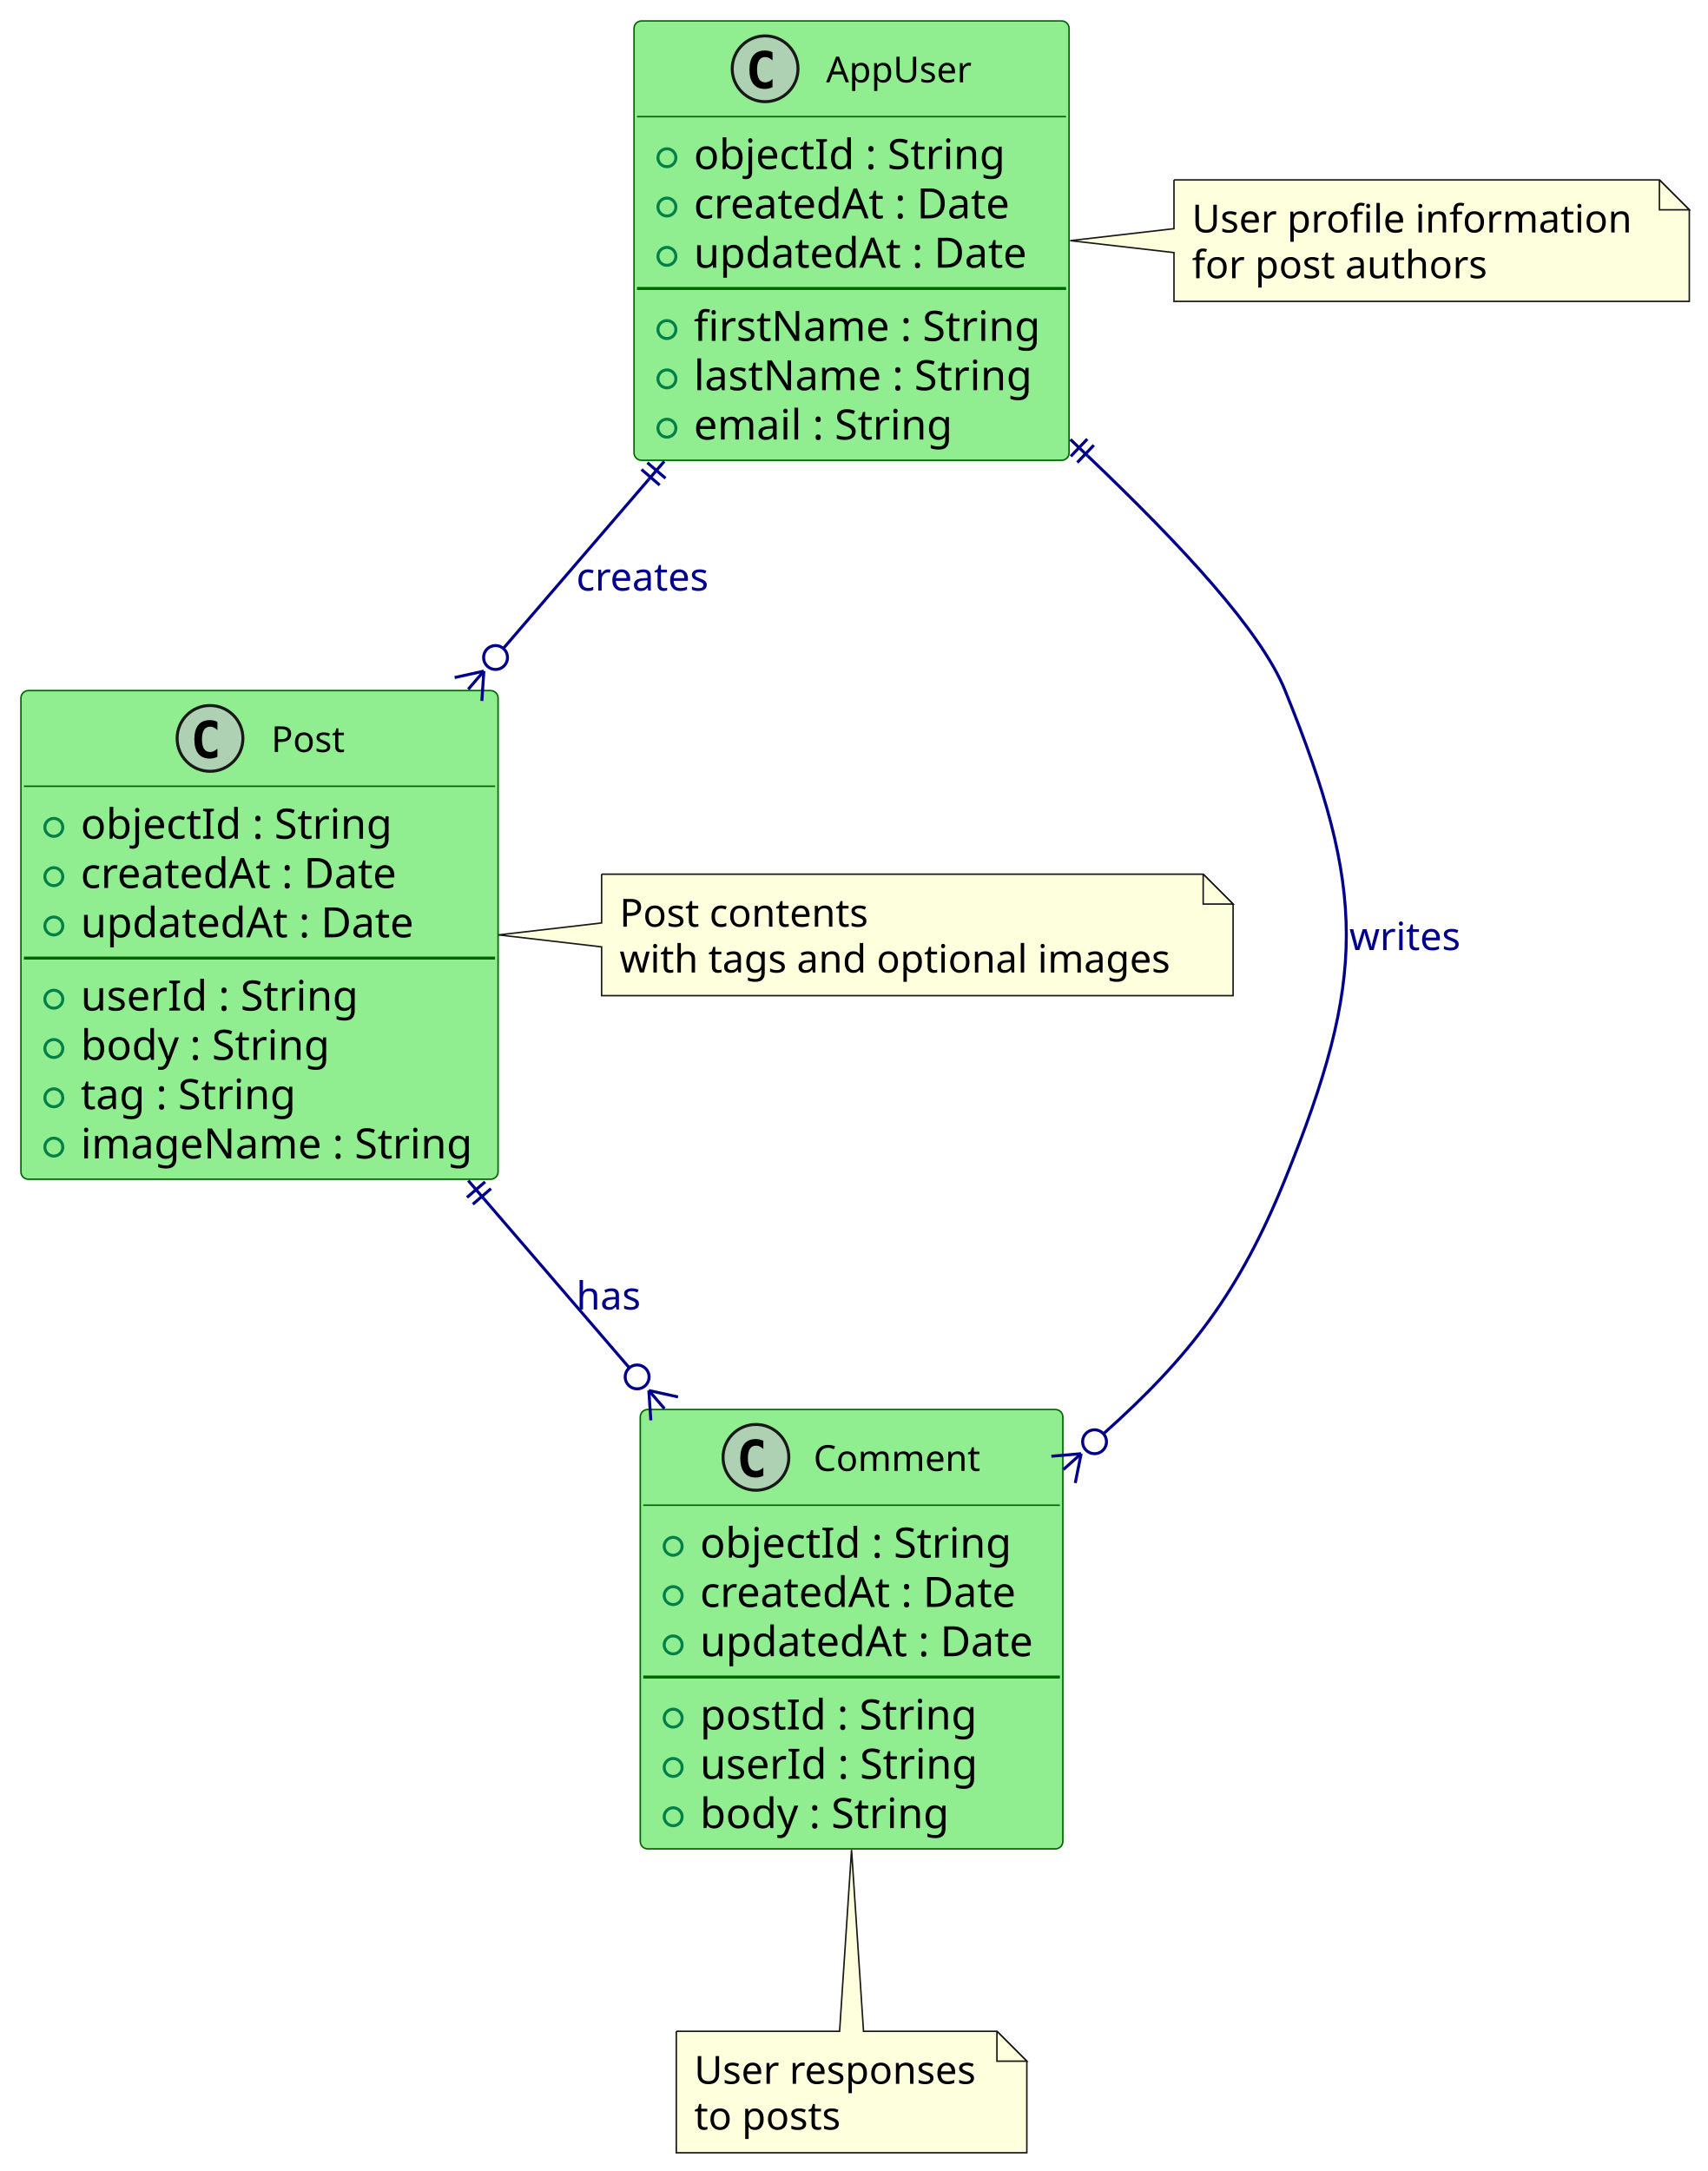
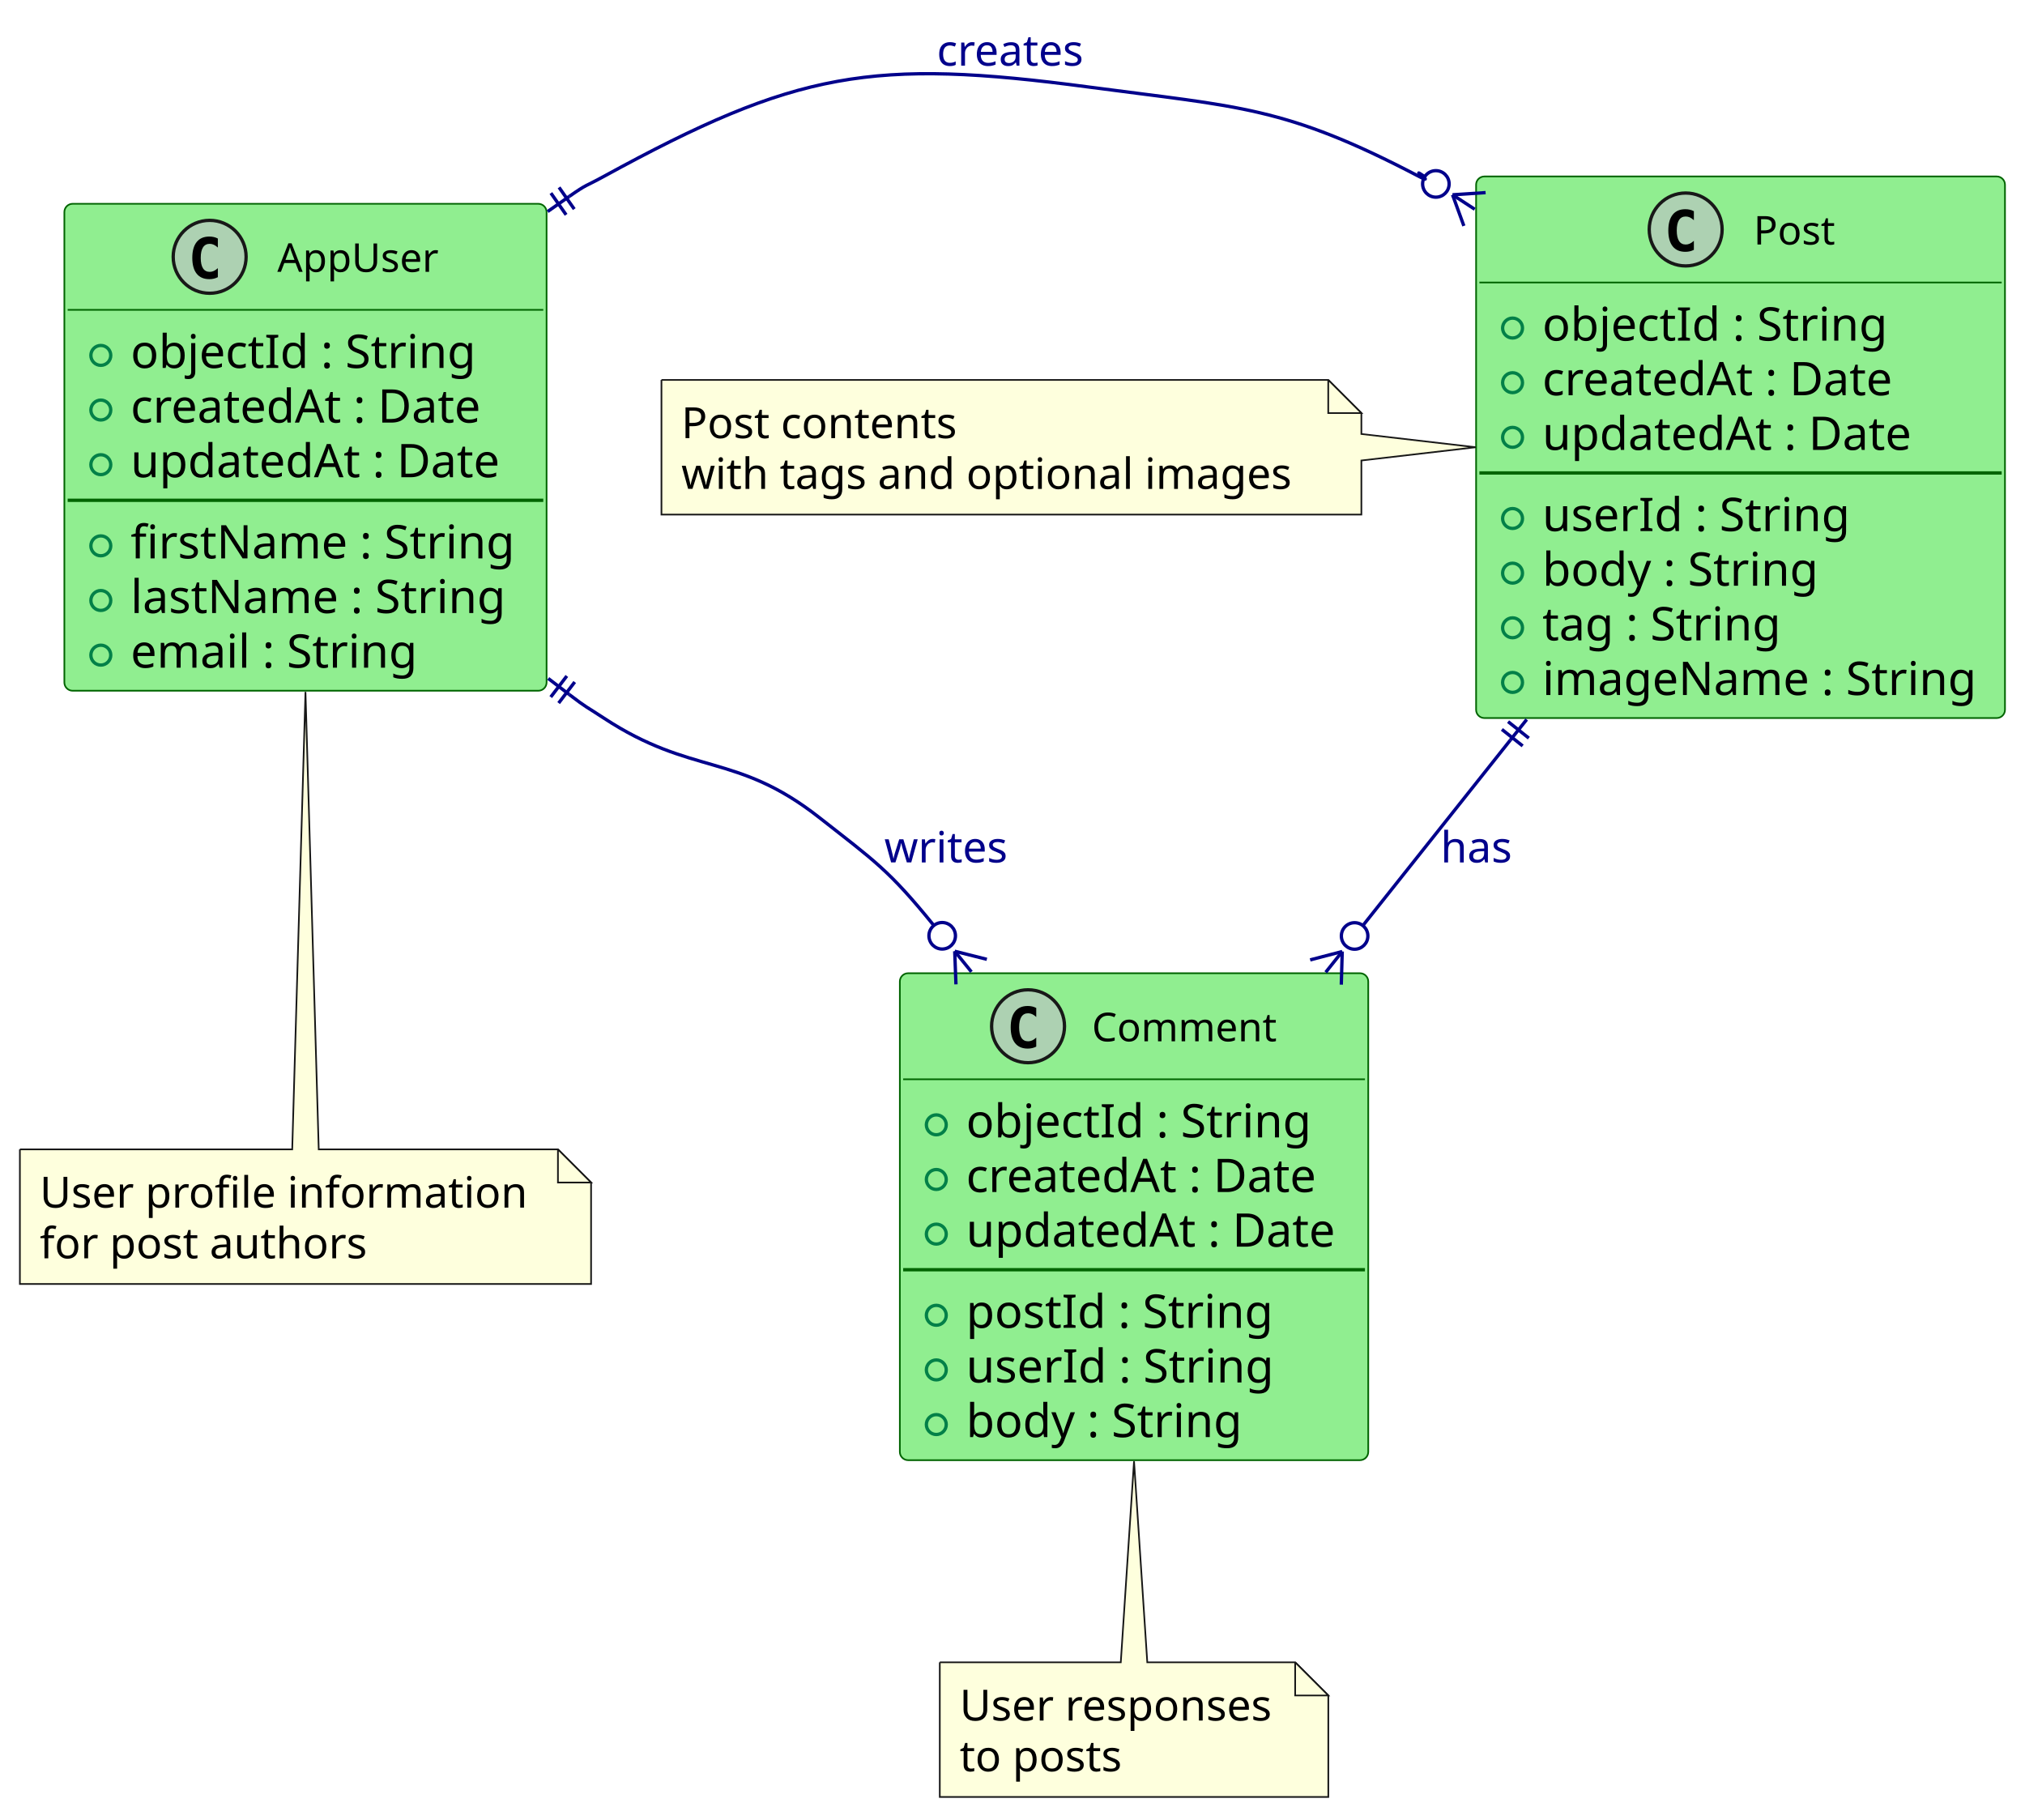
- <svg xmlns="http://www.w3.org/2000/svg" contentStyleType="text/css" data-diagram-type="CLASS" height="726px" preserveAspectRatio="none" style="width:571px;height:726px;background:#FFFFFF;" version="1.1" viewBox="0 0 571 726" width="571px" zoomAndPan="magnify">
+ <svg xmlns="http://www.w3.org/2000/svg" contentStyleType="text/css" data-diagram-type="CLASS" height="549px" preserveAspectRatio="none" style="width:611px;height:549px;background:#FFFFFF;" version="1.1" viewBox="0 0 611 549" width="611px" zoomAndPan="magnify">
  <defs />
  <g>
-     <g class="entity" data-entity="AppUser" data-source-line="15" data-uid="ent0002" id="entity_AppUser">
-       <rect fill="#90EE90" height="146.93" rx="2.5" ry="2.5" style="stroke:#006400;stroke-width:0.5;" width="145.499" x="212.04" y="7" />
-       <ellipse cx="255.879" cy="23" fill="#ADD1B2" rx="11" ry="11" style="stroke:#181818;stroke-width:1;" />
-       <path d="M258.352,29.143 Q257.771,29.442 257.132,29.591 Q256.493,29.741 255.787,29.741 Q253.28,29.741 251.961,28.089 Q250.641,26.437 250.641,23.316 Q250.641,20.186 251.961,18.535 Q253.28,16.883 255.787,16.883 Q256.493,16.883 257.14,17.032 Q257.788,17.182 258.352,17.48 L258.352,20.203 Q257.721,19.622 257.128,19.352 Q256.534,19.082 255.904,19.082 Q254.559,19.082 253.874,20.149 Q253.189,21.216 253.189,23.316 Q253.189,25.408 253.874,26.474 Q254.559,27.541 255.904,27.541 Q256.534,27.541 257.128,27.271 Q257.721,27.002 258.352,26.42 Z " fill="#000000" />
-       <text fill="#000000" font-family="sans-serif" font-size="12" lengthAdjust="spacing" textLength="49.412" x="276.288" y="27.535">AppUser</text>
-       <line style="stroke:#006400;stroke-width:0.5;" x1="213.04" x2="356.539" y1="39" y2="39" />
-       <ellipse cx="223.04" cy="52.744" fill="none" rx="3" ry="3" style="stroke:#038048;stroke-width:1;" />
-       <text fill="#000000" font-family="sans-serif" font-size="14" lengthAdjust="spacing" textLength="107.981" x="232.04" y="56.535">objectId : String</text>
-       <ellipse cx="223.04" cy="69.232" fill="none" rx="3" ry="3" style="stroke:#038048;stroke-width:1;" />
-       <text fill="#000000" font-family="sans-serif" font-size="14" lengthAdjust="spacing" textLength="109.717" x="232.04" y="73.023">createdAt : Date</text>
-       <ellipse cx="223.04" cy="85.721" fill="none" rx="3" ry="3" style="stroke:#038048;stroke-width:1;" />
-       <text fill="#000000" font-family="sans-serif" font-size="14" lengthAdjust="spacing" textLength="115.329" x="232.04" y="89.512">updatedAt : Date</text>
-       <line style="stroke:#006400;stroke-width:1;" x1="213.04" x2="356.539" y1="96.465" y2="96.465" />
-       <ellipse cx="223.04" cy="110.209" fill="none" rx="3" ry="3" style="stroke:#038048;stroke-width:1;" />
-       <text fill="#000000" font-family="sans-serif" font-size="14" lengthAdjust="spacing" textLength="119.499" x="232.04" y="114">firstName : String</text>
-       <ellipse cx="223.04" cy="126.697" fill="none" rx="3" ry="3" style="stroke:#038048;stroke-width:1;" />
-       <text fill="#000000" font-family="sans-serif" font-size="14" lengthAdjust="spacing" textLength="116.355" x="232.04" y="130.488">lastName : String</text>
-       <ellipse cx="223.04" cy="143.185" fill="none" rx="3" ry="3" style="stroke:#038048;stroke-width:1;" />
-       <text fill="#000000" font-family="sans-serif" font-size="14" lengthAdjust="spacing" textLength="89.954" x="232.04" y="146.977">email : String</text>
+     <g class="entity" data-entity="AppUser" data-source-line="16" data-uid="ent0002" id="entity_AppUser">
+       <rect fill="#90EE90" height="146.93" rx="2.5" ry="2.5" style="stroke:#006400;stroke-width:0.5;" width="145.499" x="19.42" y="61.492" />
+       <ellipse cx="63.259" cy="77.492" fill="#ADD1B2" rx="11" ry="11" style="stroke:#181818;stroke-width:1;" />
+       <path d="M65.732,83.635 Q65.151,83.934 64.512,84.084 Q63.873,84.233 63.167,84.233 Q60.66,84.233 59.341,82.581 Q58.021,80.929 58.021,77.808 Q58.021,74.679 59.341,73.027 Q60.66,71.375 63.167,71.375 Q63.873,71.375 64.52,71.524 Q65.168,71.674 65.732,71.973 L65.732,74.695 Q65.101,74.114 64.508,73.844 Q63.914,73.575 63.283,73.575 Q61.939,73.575 61.254,74.641 Q60.569,75.708 60.569,77.808 Q60.569,79.9 61.254,80.967 Q61.939,82.033 63.283,82.033 Q63.914,82.033 64.508,81.763 Q65.101,81.494 65.732,80.913 Z " fill="#000000" />
+       <text fill="#000000" font-family="sans-serif" font-size="12" lengthAdjust="spacing" textLength="49.412" x="83.668" y="82.027">AppUser</text>
+       <line style="stroke:#006400;stroke-width:0.5;" x1="20.42" x2="163.919" y1="93.492" y2="93.492" />
+       <ellipse cx="30.42" cy="107.236" fill="none" rx="3" ry="3" style="stroke:#038048;stroke-width:1;" />
+       <text fill="#000000" font-family="sans-serif" font-size="14" lengthAdjust="spacing" textLength="107.981" x="39.42" y="111.027">objectId : String</text>
+       <ellipse cx="30.42" cy="123.725" fill="none" rx="3" ry="3" style="stroke:#038048;stroke-width:1;" />
+       <text fill="#000000" font-family="sans-serif" font-size="14" lengthAdjust="spacing" textLength="109.717" x="39.42" y="127.516">createdAt : Date</text>
+       <ellipse cx="30.42" cy="140.213" fill="none" rx="3" ry="3" style="stroke:#038048;stroke-width:1;" />
+       <text fill="#000000" font-family="sans-serif" font-size="14" lengthAdjust="spacing" textLength="115.329" x="39.42" y="144.004">updatedAt : Date</text>
+       <line style="stroke:#006400;stroke-width:1;" x1="20.42" x2="163.919" y1="150.957" y2="150.957" />
+       <ellipse cx="30.42" cy="164.701" fill="none" rx="3" ry="3" style="stroke:#038048;stroke-width:1;" />
+       <text fill="#000000" font-family="sans-serif" font-size="14" lengthAdjust="spacing" textLength="119.499" x="39.42" y="168.492">firstName : String</text>
+       <ellipse cx="30.42" cy="181.19" fill="none" rx="3" ry="3" style="stroke:#038048;stroke-width:1;" />
+       <text fill="#000000" font-family="sans-serif" font-size="14" lengthAdjust="spacing" textLength="116.355" x="39.42" y="184.981">lastName : String</text>
+       <ellipse cx="30.42" cy="197.678" fill="none" rx="3" ry="3" style="stroke:#038048;stroke-width:1;" />
+       <text fill="#000000" font-family="sans-serif" font-size="14" lengthAdjust="spacing" textLength="89.954" x="39.42" y="201.469">email : String</text>
    </g>
-     <g class="entity" data-entity="Post" data-source-line="25" data-uid="ent0003" id="entity_Post">
-       <rect fill="#90EE90" height="163.418" rx="2.5" ry="2.5" style="stroke:#006400;stroke-width:0.5;" width="159.581" x="7" y="230.93" />
-       <ellipse cx="70.236" cy="246.93" fill="#ADD1B2" rx="11" ry="11" style="stroke:#181818;stroke-width:1;" />
-       <path d="M72.709,253.073 Q72.128,253.372 71.489,253.521 Q70.85,253.671 70.144,253.671 Q67.637,253.671 66.317,252.019 Q64.998,250.367 64.998,247.246 Q64.998,244.117 66.317,242.465 Q67.637,240.813 70.144,240.813 Q70.85,240.813 71.497,240.962 Q72.144,241.112 72.709,241.411 L72.709,244.133 Q72.078,243.552 71.485,243.282 Q70.891,243.012 70.26,243.012 Q68.915,243.012 68.231,244.079 Q67.546,245.146 67.546,247.246 Q67.546,249.338 68.231,250.404 Q68.915,251.471 70.26,251.471 Q70.891,251.471 71.485,251.201 Q72.078,250.931 72.709,250.35 Z " fill="#000000" />
-       <text fill="#000000" font-family="sans-serif" font-size="12" lengthAdjust="spacing" textLength="24.609" x="90.736" y="251.465">Post</text>
-       <line style="stroke:#006400;stroke-width:0.5;" x1="8" x2="165.581" y1="262.93" y2="262.93" />
-       <ellipse cx="18" cy="276.674" fill="none" rx="3" ry="3" style="stroke:#038048;stroke-width:1;" />
-       <text fill="#000000" font-family="sans-serif" font-size="14" lengthAdjust="spacing" textLength="107.981" x="27" y="280.465">objectId : String</text>
-       <ellipse cx="18" cy="293.162" fill="none" rx="3" ry="3" style="stroke:#038048;stroke-width:1;" />
-       <text fill="#000000" font-family="sans-serif" font-size="14" lengthAdjust="spacing" textLength="109.717" x="27" y="296.953">createdAt : Date</text>
-       <ellipse cx="18" cy="309.651" fill="none" rx="3" ry="3" style="stroke:#038048;stroke-width:1;" />
-       <text fill="#000000" font-family="sans-serif" font-size="14" lengthAdjust="spacing" textLength="115.329" x="27" y="313.442">updatedAt : Date</text>
-       <line style="stroke:#006400;stroke-width:1;" x1="8" x2="165.581" y1="320.395" y2="320.395" />
-       <ellipse cx="18" cy="334.139" fill="none" rx="3" ry="3" style="stroke:#038048;stroke-width:1;" />
-       <text fill="#000000" font-family="sans-serif" font-size="14" lengthAdjust="spacing" textLength="95.457" x="27" y="337.93">userId : String</text>
-       <ellipse cx="18" cy="350.627" fill="none" rx="3" ry="3" style="stroke:#038048;stroke-width:1;" />
-       <text fill="#000000" font-family="sans-serif" font-size="14" lengthAdjust="spacing" textLength="86.796" x="27" y="354.418">body : String</text>
-       <ellipse cx="18" cy="367.115" fill="none" rx="3" ry="3" style="stroke:#038048;stroke-width:1;" />
-       <text fill="#000000" font-family="sans-serif" font-size="14" lengthAdjust="spacing" textLength="74.956" x="27" y="370.907">tag : String</text>
-       <ellipse cx="18" cy="383.604" fill="none" rx="3" ry="3" style="stroke:#038048;stroke-width:1;" />
-       <text fill="#000000" font-family="sans-serif" font-size="14" lengthAdjust="spacing" textLength="133.581" x="27" y="387.395">imageName : String</text>
+     <g class="entity" data-entity="Post" data-source-line="26" data-uid="ent0003" id="entity_Post">
+       <rect fill="#90EE90" height="163.418" rx="2.5" ry="2.5" style="stroke:#006400;stroke-width:0.5;" width="159.581" x="445.38" y="53.242" />
+       <ellipse cx="508.616" cy="69.242" fill="#ADD1B2" rx="11" ry="11" style="stroke:#181818;stroke-width:1;" />
+       <path d="M511.089,75.385 Q510.508,75.684 509.869,75.834 Q509.23,75.983 508.524,75.983 Q506.017,75.983 504.697,74.331 Q503.378,72.679 503.378,69.558 Q503.378,66.429 504.697,64.777 Q506.017,63.125 508.524,63.125 Q509.23,63.125 509.877,63.274 Q510.524,63.424 511.089,63.723 L511.089,66.445 Q510.458,65.864 509.865,65.594 Q509.271,65.325 508.64,65.325 Q507.296,65.325 506.611,66.391 Q505.926,67.458 505.926,69.558 Q505.926,71.65 506.611,72.717 Q507.296,73.783 508.64,73.783 Q509.271,73.783 509.865,73.513 Q510.458,73.244 511.089,72.663 Z " fill="#000000" />
+       <text fill="#000000" font-family="sans-serif" font-size="12" lengthAdjust="spacing" textLength="24.609" x="529.116" y="73.777">Post</text>
+       <line style="stroke:#006400;stroke-width:0.5;" x1="446.38" x2="603.961" y1="85.242" y2="85.242" />
+       <ellipse cx="456.38" cy="98.986" fill="none" rx="3" ry="3" style="stroke:#038048;stroke-width:1;" />
+       <text fill="#000000" font-family="sans-serif" font-size="14" lengthAdjust="spacing" textLength="107.981" x="465.38" y="102.777">objectId : String</text>
+       <ellipse cx="456.38" cy="115.475" fill="none" rx="3" ry="3" style="stroke:#038048;stroke-width:1;" />
+       <text fill="#000000" font-family="sans-serif" font-size="14" lengthAdjust="spacing" textLength="109.717" x="465.38" y="119.266">createdAt : Date</text>
+       <ellipse cx="456.38" cy="131.963" fill="none" rx="3" ry="3" style="stroke:#038048;stroke-width:1;" />
+       <text fill="#000000" font-family="sans-serif" font-size="14" lengthAdjust="spacing" textLength="115.329" x="465.38" y="135.754">updatedAt : Date</text>
+       <line style="stroke:#006400;stroke-width:1;" x1="446.38" x2="603.961" y1="142.707" y2="142.707" />
+       <ellipse cx="456.38" cy="156.451" fill="none" rx="3" ry="3" style="stroke:#038048;stroke-width:1;" />
+       <text fill="#000000" font-family="sans-serif" font-size="14" lengthAdjust="spacing" textLength="95.457" x="465.38" y="160.242">userId : String</text>
+       <ellipse cx="456.38" cy="172.94" fill="none" rx="3" ry="3" style="stroke:#038048;stroke-width:1;" />
+       <text fill="#000000" font-family="sans-serif" font-size="14" lengthAdjust="spacing" textLength="86.796" x="465.38" y="176.731">body : String</text>
+       <ellipse cx="456.38" cy="189.428" fill="none" rx="3" ry="3" style="stroke:#038048;stroke-width:1;" />
+       <text fill="#000000" font-family="sans-serif" font-size="14" lengthAdjust="spacing" textLength="74.956" x="465.38" y="193.219">tag : String</text>
+       <ellipse cx="456.38" cy="205.916" fill="none" rx="3" ry="3" style="stroke:#038048;stroke-width:1;" />
+       <text fill="#000000" font-family="sans-serif" font-size="14" lengthAdjust="spacing" textLength="133.581" x="465.38" y="209.707">imageName : String</text>
    </g>
-     <g class="entity" data-entity="Comment" data-source-line="36" data-uid="ent0004" id="entity_Comment">
-       <rect fill="#90EE90" height="146.93" rx="2.5" ry="2.5" style="stroke:#006400;stroke-width:0.5;" width="141.329" x="214.13" y="471.35" />
-       <ellipse cx="252.813" cy="487.35" fill="#ADD1B2" rx="11" ry="11" style="stroke:#181818;stroke-width:1;" />
-       <path d="M255.286,493.493 Q254.705,493.792 254.065,493.941 Q253.426,494.091 252.721,494.091 Q250.214,494.091 248.894,492.439 Q247.574,490.787 247.574,487.666 Q247.574,484.536 248.894,482.885 Q250.214,481.233 252.721,481.233 Q253.426,481.233 254.074,481.382 Q254.721,481.532 255.286,481.83 L255.286,484.553 Q254.655,483.972 254.061,483.702 Q253.468,483.433 252.837,483.433 Q251.492,483.433 250.807,484.499 Q250.123,485.566 250.123,487.666 Q250.123,489.758 250.807,490.824 Q251.492,491.891 252.837,491.891 Q253.468,491.891 254.061,491.621 Q254.655,491.351 255.286,490.77 Z " fill="#000000" />
-       <text fill="#000000" font-family="sans-serif" font-size="12" lengthAdjust="spacing" textLength="56.701" x="272.075" y="491.885">Comment</text>
-       <line style="stroke:#006400;stroke-width:0.5;" x1="215.13" x2="354.459" y1="503.35" y2="503.35" />
-       <ellipse cx="225.13" cy="517.094" fill="none" rx="3" ry="3" style="stroke:#038048;stroke-width:1;" />
-       <text fill="#000000" font-family="sans-serif" font-size="14" lengthAdjust="spacing" textLength="107.981" x="234.13" y="520.885">objectId : String</text>
-       <ellipse cx="225.13" cy="533.582" fill="none" rx="3" ry="3" style="stroke:#038048;stroke-width:1;" />
-       <text fill="#000000" font-family="sans-serif" font-size="14" lengthAdjust="spacing" textLength="109.717" x="234.13" y="537.373">createdAt : Date</text>
-       <ellipse cx="225.13" cy="550.071" fill="none" rx="3" ry="3" style="stroke:#038048;stroke-width:1;" />
-       <text fill="#000000" font-family="sans-serif" font-size="14" lengthAdjust="spacing" textLength="115.329" x="234.13" y="553.862">updatedAt : Date</text>
-       <line style="stroke:#006400;stroke-width:1;" x1="215.13" x2="354.459" y1="560.815" y2="560.815" />
-       <ellipse cx="225.13" cy="574.559" fill="none" rx="3" ry="3" style="stroke:#038048;stroke-width:1;" />
-       <text fill="#000000" font-family="sans-serif" font-size="14" lengthAdjust="spacing" textLength="95.888" x="234.13" y="578.35">postId : String</text>
-       <ellipse cx="225.13" cy="591.047" fill="none" rx="3" ry="3" style="stroke:#038048;stroke-width:1;" />
-       <text fill="#000000" font-family="sans-serif" font-size="14" lengthAdjust="spacing" textLength="95.457" x="234.13" y="594.838">userId : String</text>
-       <ellipse cx="225.13" cy="607.535" fill="none" rx="3" ry="3" style="stroke:#038048;stroke-width:1;" />
-       <text fill="#000000" font-family="sans-serif" font-size="14" lengthAdjust="spacing" textLength="86.796" x="234.13" y="611.327">body : String</text>
+     <g class="entity" data-entity="Comment" data-source-line="37" data-uid="ent0004" id="entity_Comment">
+       <rect fill="#90EE90" height="146.93" rx="2.5" ry="2.5" style="stroke:#006400;stroke-width:0.5;" width="141.329" x="271.51" y="293.662" />
+       <ellipse cx="310.193" cy="309.662" fill="#ADD1B2" rx="11" ry="11" style="stroke:#181818;stroke-width:1;" />
+       <path d="M312.666,315.805 Q312.085,316.104 311.445,316.253 Q310.806,316.403 310.101,316.403 Q307.594,316.403 306.274,314.751 Q304.954,313.099 304.954,309.978 Q304.954,306.849 306.274,305.197 Q307.594,303.545 310.101,303.545 Q310.806,303.545 311.454,303.694 Q312.101,303.844 312.666,304.143 L312.666,306.865 Q312.035,306.284 311.441,306.014 Q310.848,305.745 310.217,305.745 Q308.872,305.745 308.187,306.811 Q307.503,307.878 307.503,309.978 Q307.503,312.07 308.187,313.137 Q308.872,314.203 310.217,314.203 Q310.848,314.203 311.441,313.933 Q312.035,313.664 312.666,313.083 Z " fill="#000000" />
+       <text fill="#000000" font-family="sans-serif" font-size="12" lengthAdjust="spacing" textLength="56.701" x="329.455" y="314.197">Comment</text>
+       <line style="stroke:#006400;stroke-width:0.5;" x1="272.51" x2="411.839" y1="325.662" y2="325.662" />
+       <ellipse cx="282.51" cy="339.406" fill="none" rx="3" ry="3" style="stroke:#038048;stroke-width:1;" />
+       <text fill="#000000" font-family="sans-serif" font-size="14" lengthAdjust="spacing" textLength="107.981" x="291.51" y="343.197">objectId : String</text>
+       <ellipse cx="282.51" cy="355.895" fill="none" rx="3" ry="3" style="stroke:#038048;stroke-width:1;" />
+       <text fill="#000000" font-family="sans-serif" font-size="14" lengthAdjust="spacing" textLength="109.717" x="291.51" y="359.686">createdAt : Date</text>
+       <ellipse cx="282.51" cy="372.383" fill="none" rx="3" ry="3" style="stroke:#038048;stroke-width:1;" />
+       <text fill="#000000" font-family="sans-serif" font-size="14" lengthAdjust="spacing" textLength="115.329" x="291.51" y="376.174">updatedAt : Date</text>
+       <line style="stroke:#006400;stroke-width:1;" x1="272.51" x2="411.839" y1="383.127" y2="383.127" />
+       <ellipse cx="282.51" cy="396.871" fill="none" rx="3" ry="3" style="stroke:#038048;stroke-width:1;" />
+       <text fill="#000000" font-family="sans-serif" font-size="14" lengthAdjust="spacing" textLength="95.888" x="291.51" y="400.662">postId : String</text>
+       <ellipse cx="282.51" cy="413.36" fill="none" rx="3" ry="3" style="stroke:#038048;stroke-width:1;" />
+       <text fill="#000000" font-family="sans-serif" font-size="14" lengthAdjust="spacing" textLength="95.457" x="291.51" y="417.151">userId : String</text>
+       <ellipse cx="282.51" cy="429.848" fill="none" rx="3" ry="3" style="stroke:#038048;stroke-width:1;" />
+       <text fill="#000000" font-family="sans-serif" font-size="14" lengthAdjust="spacing" textLength="86.796" x="291.51" y="433.639">body : String</text>
    </g>
-     <g class="entity" data-entity="GMN8" data-source-line="51" data-uid="ent0009" id="entity_GMN8">
-       <path d="M392.62,60.16 L392.62,76.47 L357.92,80.47 L392.62,84.47 L392.62,100.781 A0,0 0 0 0 392.62,100.781 L564.967,100.781 A0,0 0 0 0 564.967,100.781 L564.967,70.16 L554.967,60.16 L392.62,60.16 A0,0 0 0 0 392.62,60.16" fill="#FEFFDD" style="stroke:#181818;stroke-width:0.5;" />
-       <path d="M554.967,60.16 L554.967,70.16 L564.967,70.16 L554.967,60.16" fill="#FEFFDD" style="stroke:#181818;stroke-width:0.5;" />
-       <text fill="#000000" font-family="sans-serif" font-size="13" lengthAdjust="spacing" textLength="151.347" x="398.62" y="77.728">User profile information</text>
-       <text fill="#000000" font-family="sans-serif" font-size="13" lengthAdjust="spacing" textLength="102.077" x="398.62" y="93.039">for post authors</text>
+     <g class="entity" data-entity="GMN13" data-source-line="65" data-uid="ent0014" id="entity_GMN13">
+       <path d="M6,346.812 L6,387.433 A0,0 0 0 0 6,387.433 L178.347,387.433 A0,0 0 0 0 178.347,387.433 L178.347,356.812 L168.347,346.812 L96.17,346.812 L92.17,208.782 L88.17,346.812 L6,346.812 A0,0 0 0 0 6,346.812" fill="#FEFFDD" style="stroke:#181818;stroke-width:0.5;" />
+       <path d="M168.347,346.812 L168.347,356.812 L178.347,356.812 L168.347,346.812" fill="#FEFFDD" style="stroke:#181818;stroke-width:0.5;" />
+       <text fill="#000000" font-family="sans-serif" font-size="13" lengthAdjust="spacing" textLength="151.347" x="12" y="364.38">User profile information</text>
+       <text fill="#000000" font-family="sans-serif" font-size="13" lengthAdjust="spacing" textLength="102.077" x="12" y="379.691">for post authors</text>
    </g>
-     <g class="entity" data-entity="GMN11" data-source-line="52" data-uid="ent0012" id="entity_GMN11">
-       <path d="M201.2,292.33 L201.2,308.64 L166.71,312.64 L201.2,316.64 L201.2,332.951 A0,0 0 0 0 201.2,332.951 L412.389,332.951 A0,0 0 0 0 412.389,332.951 L412.389,302.33 L402.389,292.33 L201.2,292.33 A0,0 0 0 0 201.2,292.33" fill="#FEFFDD" style="stroke:#181818;stroke-width:0.5;" />
-       <path d="M402.389,292.33 L402.389,302.33 L412.389,302.33 L402.389,292.33" fill="#FEFFDD" style="stroke:#181818;stroke-width:0.5;" />
-       <text fill="#000000" font-family="sans-serif" font-size="13" lengthAdjust="spacing" textLength="85.147" x="207.2" y="309.898">Post contents</text>
-       <text fill="#000000" font-family="sans-serif" font-size="13" lengthAdjust="spacing" textLength="190.189" x="207.2" y="325.209">with tags and optional images</text>
+     <g class="entity" data-entity="GMN16" data-source-line="66" data-uid="ent0017" id="entity_GMN16">
+       <path d="M199.58,114.642 L199.58,155.263 A0,0 0 0 0 199.58,155.263 L410.769,155.263 A0,0 0 0 0 410.769,155.263 L410.769,138.952 L445.26,134.952 L410.769,130.952 L410.769,124.642 L400.769,114.642 L199.58,114.642 A0,0 0 0 0 199.58,114.642" fill="#FEFFDD" style="stroke:#181818;stroke-width:0.5;" />
+       <path d="M400.769,114.642 L400.769,124.642 L410.769,124.642 L400.769,114.642" fill="#FEFFDD" style="stroke:#181818;stroke-width:0.5;" />
+       <text fill="#000000" font-family="sans-serif" font-size="13" lengthAdjust="spacing" textLength="85.147" x="205.58" y="132.21">Post contents</text>
+       <text fill="#000000" font-family="sans-serif" font-size="13" lengthAdjust="spacing" textLength="190.189" x="205.58" y="147.521">with tags and optional images</text>
    </g>
-     <g class="entity" data-entity="GMN14" data-source-line="53" data-uid="ent0015" id="entity_GMN14">
-       <path d="M226.18,679.28 L226.18,719.901 A0,0 0 0 0 226.18,719.901 L343.411,719.901 A0,0 0 0 0 343.411,719.901 L343.411,689.28 L333.411,679.28 L288.79,679.28 L284.79,618.62 L280.79,679.28 L226.18,679.28 A0,0 0 0 0 226.18,679.28" fill="#FEFFDD" style="stroke:#181818;stroke-width:0.5;" />
-       <path d="M333.411,679.28 L333.411,689.28 L343.411,689.28 L333.411,679.28" fill="#FEFFDD" style="stroke:#181818;stroke-width:0.5;" />
-       <text fill="#000000" font-family="sans-serif" font-size="13" lengthAdjust="spacing" textLength="96.231" x="232.18" y="696.848">User responses</text>
-       <text fill="#000000" font-family="sans-serif" font-size="13" lengthAdjust="spacing" textLength="51.245" x="232.18" y="712.159">to posts</text>
+     <g class="entity" data-entity="GMN19" data-source-line="67" data-uid="ent0020" id="entity_GMN19">
+       <path d="M283.56,501.592 L283.56,542.213 A0,0 0 0 0 283.56,542.213 L400.791,542.213 A0,0 0 0 0 400.791,542.213 L400.791,511.592 L390.791,501.592 L346.17,501.592 L342.17,440.932 L338.17,501.592 L283.56,501.592 A0,0 0 0 0 283.56,501.592" fill="#FEFFDD" style="stroke:#181818;stroke-width:0.5;" />
+       <path d="M390.791,501.592 L390.791,511.592 L400.791,511.592 L390.791,501.592" fill="#FEFFDD" style="stroke:#181818;stroke-width:0.5;" />
+       <text fill="#000000" font-family="sans-serif" font-size="13" lengthAdjust="spacing" textLength="96.231" x="289.56" y="519.16">User responses</text>
+       <text fill="#000000" font-family="sans-serif" font-size="13" lengthAdjust="spacing" textLength="51.245" x="289.56" y="534.471">to posts</text>
    </g>
-     <g class="link" data-entity-1="AppUser" data-entity-2="Post" data-source-line="47" data-uid="lnk5" id="link_AppUser_Post">
-       <path codeLine="47" d="M216.925,160.356 C196.085,184.596 189.688,192.024 168.338,216.844" fill="none" id="AppUser-Post" style="stroke:#00008B;stroke-width:1;" />
-       <line style="stroke:#00008B;stroke-width:1;" x1="216.499" x2="222.565" y1="154.715" y2="159.931" />
-       <line style="stroke:#00008B;stroke-width:1;" x1="214.543" x2="220.61" y1="156.99" y2="162.206" />
-       <line style="stroke:#00008B;stroke-width:1;" x1="216.925" x2="222.14" y1="160.356" y2="154.29" />
-       <line style="stroke:#00008B;stroke-width:1;" x1="161.817" x2="161.149" y1="224.425" y2="234.403" />
-       <line style="stroke:#00008B;stroke-width:1;" x1="161.817" x2="152.051" y1="224.425" y2="226.577" />
-       <line style="stroke:#00008B;stroke-width:1;" x1="161.817" x2="156.6" y1="224.425" y2="230.49" />
-       <ellipse cx="165.73" cy="219.876" fill="none" rx="4" ry="4" style="stroke:#00008B;stroke-width:1;" />
-       <text fill="#00008B" font-family="sans-serif" font-size="13" lengthAdjust="spacing" textLength="45.132" x="192.73" y="197.498">creates</text>
+     <g class="link" data-entity-1="AppUser" data-entity-2="Post" data-source-line="61" data-uid="lnk10" id="link_AppUser_Post">
+       <path codeLine="61" d="M171.794,59.245 C177.324,55.375 176.44,56.382 182.17,53.242 C240.25,21.452 263.05,17.542 328.67,26.282 C374.09,32.322 387.58,31.992 428.17,53.242 C433.83,56.202 424.373,49.709 429.893,53.309" fill="none" id="AppUser-Post-1" style="stroke:#00008B;stroke-width:1;" />
+       <line style="stroke:#00008B;stroke-width:1;" x1="170.811" x2="166.224" y1="64.816" y2="58.261" />
+       <line style="stroke:#00008B;stroke-width:1;" x1="173.269" x2="168.682" y1="63.096" y2="56.541" />
+       <line style="stroke:#00008B;stroke-width:1;" x1="171.794" x2="165.24" y1="59.245" y2="63.832" />
+       <line style="stroke:#00008B;stroke-width:1;" x1="438.269" x2="448.248" y1="58.772" y2="58.117" />
+       <line style="stroke:#00008B;stroke-width:1;" x1="438.269" x2="441.692" y1="58.772" y2="68.168" />
+       <line style="stroke:#00008B;stroke-width:1;" x1="438.269" x2="444.97" y1="58.772" y2="63.142" />
+       <ellipse cx="433.243" cy="55.494" fill="none" rx="4" ry="4" style="stroke:#00008B;stroke-width:1;" />
+       <text fill="#00008B" font-family="sans-serif" font-size="13" lengthAdjust="spacing" textLength="45.132" x="282.67" y="19.811">creates</text>
    </g>
-     <g class="link" data-entity-1="AppUser" data-entity-2="Comment" data-source-line="48" data-uid="lnk6" id="link_AppUser_Comment">
-       <path codeLine="48" d="M363.769,152.462 C395.599,182.822 421.71,211 429.79,230.93 C457.08,298.24 457.08,327.04 429.79,394.35 C414.44,432.21 397.821,453.786 369.041,479.466" fill="none" id="AppUser-Comment" style="stroke:#00008B;stroke-width:1;" />
-       <line style="stroke:#00008B;stroke-width:1;" x1="358.114" x2="363.635" y1="152.595" y2="146.806" />
-       <line style="stroke:#00008B;stroke-width:1;" x1="360.284" x2="365.806" y1="154.666" y2="148.877" />
-       <line style="stroke:#00008B;stroke-width:1;" x1="363.769" x2="357.98" y1="152.462" y2="146.94" />
-       <line style="stroke:#00008B;stroke-width:1;" x1="361.579" x2="359.605" y1="486.124" y2="495.927" />
-       <line style="stroke:#00008B;stroke-width:1;" x1="361.579" x2="351.615" y1="486.124" y2="486.973" />
-       <line style="stroke:#00008B;stroke-width:1;" x1="361.579" x2="355.61" y1="486.124" y2="491.45" />
-       <ellipse cx="366.056" cy="482.129" fill="none" rx="4" ry="4" style="stroke:#00008B;stroke-width:1;" />
-       <text fill="#00008B" font-family="sans-serif" font-size="13" lengthAdjust="spacing" textLength="37.826" x="451.25" y="317.708">writes</text>
+     <g class="link" data-entity-1="AppUser" data-entity-2="Comment" data-source-line="62" data-uid="lnk11" id="link_AppUser_Comment">
+       <path codeLine="62" d="M171.78,209.575 C177.31,213.795 176.56,212.972 182.17,216.662 C208.76,234.142 222.15,227.012 247.17,246.662 C263.95,259.832 268.239,262.556 281.769,279.256" fill="none" id="AppUser-Comment-1" style="stroke:#00008B;stroke-width:1;" />
+       <line style="stroke:#00008B;stroke-width:1;" x1="166.173" x2="171.026" y1="210.329" y2="203.969" />
+       <line style="stroke:#00008B;stroke-width:1;" x1="168.558" x2="173.411" y1="212.149" y2="205.789" />
+       <line style="stroke:#00008B;stroke-width:1;" x1="171.78" x2="165.42" y1="209.575" y2="204.722" />
+       <line style="stroke:#00008B;stroke-width:1;" x1="288.064" x2="297.762" y1="287.026" y2="289.465" />
+       <line style="stroke:#00008B;stroke-width:1;" x1="288.064" x2="288.438" y1="287.026" y2="297.019" />
+       <line style="stroke:#00008B;stroke-width:1;" x1="288.064" x2="293.1" y1="287.026" y2="293.242" />
+       <ellipse cx="284.287" cy="282.364" fill="none" rx="4" ry="4" style="stroke:#00008B;stroke-width:1;" />
+       <text fill="#00008B" font-family="sans-serif" font-size="13" lengthAdjust="spacing" textLength="37.826" x="266.82" y="260.231">writes</text>
    </g>
-     <g class="link" data-entity-1="Post" data-entity-2="Comment" data-source-line="49" data-uid="lnk7" id="link_Post_Comment">
-       <path codeLine="49" d="M161.816,400.856 C183.186,425.706 189.612,433.164 210.472,457.414" fill="none" id="Post-Comment" style="stroke:#00008B;stroke-width:1;" />
-       <line style="stroke:#00008B;stroke-width:1;" x1="156.175" x2="162.241" y1="400.431" y2="395.215" />
-       <line style="stroke:#00008B;stroke-width:1;" x1="158.131" x2="164.197" y1="402.705" y2="397.489" />
-       <line style="stroke:#00008B;stroke-width:1;" x1="161.816" x2="156.6" y1="400.856" y2="394.79" />
-       <line style="stroke:#00008B;stroke-width:1;" x1="216.993" x2="226.759" y1="464.995" y2="467.147" />
-       <line style="stroke:#00008B;stroke-width:1;" x1="216.993" x2="217.661" y1="464.995" y2="474.973" />
-       <line style="stroke:#00008B;stroke-width:1;" x1="216.993" x2="222.21" y1="464.995" y2="471.06" />
-       <ellipse cx="213.08" cy="460.447" fill="none" rx="4" ry="4" style="stroke:#00008B;stroke-width:1;" />
-       <text fill="#00008B" font-family="sans-serif" font-size="13" lengthAdjust="spacing" textLength="21.874" x="192.73" y="437.918">has</text>
+     <g class="link" data-entity-1="Post" data-entity-2="Comment" data-source-line="63" data-uid="lnk12" id="link_Post_Comment">
+       <path codeLine="63" d="M455.672,223.365 C435.922,248.215 430.505,255.035 411.216,279.285" fill="none" id="Post-Comment" style="stroke:#00008B;stroke-width:1;" />
+       <line style="stroke:#00008B;stroke-width:1;" x1="455.03" x2="461.293" y1="217.745" y2="222.722" />
+       <line style="stroke:#00008B;stroke-width:1;" x1="453.163" x2="459.426" y1="220.093" y2="225.071" />
+       <line style="stroke:#00008B;stroke-width:1;" x1="455.672" x2="460.65" y1="223.365" y2="217.102" />
+       <line style="stroke:#00008B;stroke-width:1;" x1="404.99" x2="404.706" y1="287.111" y2="297.107" />
+       <line style="stroke:#00008B;stroke-width:1;" x1="404.99" x2="395.314" y1="287.111" y2="289.637" />
+       <line style="stroke:#00008B;stroke-width:1;" x1="404.99" x2="400.01" y1="287.111" y2="293.372" />
+       <ellipse cx="408.725" cy="282.416" fill="none" rx="4" ry="4" style="stroke:#00008B;stroke-width:1;" />
+       <text fill="#00008B" font-family="sans-serif" font-size="13" lengthAdjust="spacing" textLength="21.874" x="434.67" y="260.231">has</text>
    </g>
  </g>
</svg>
